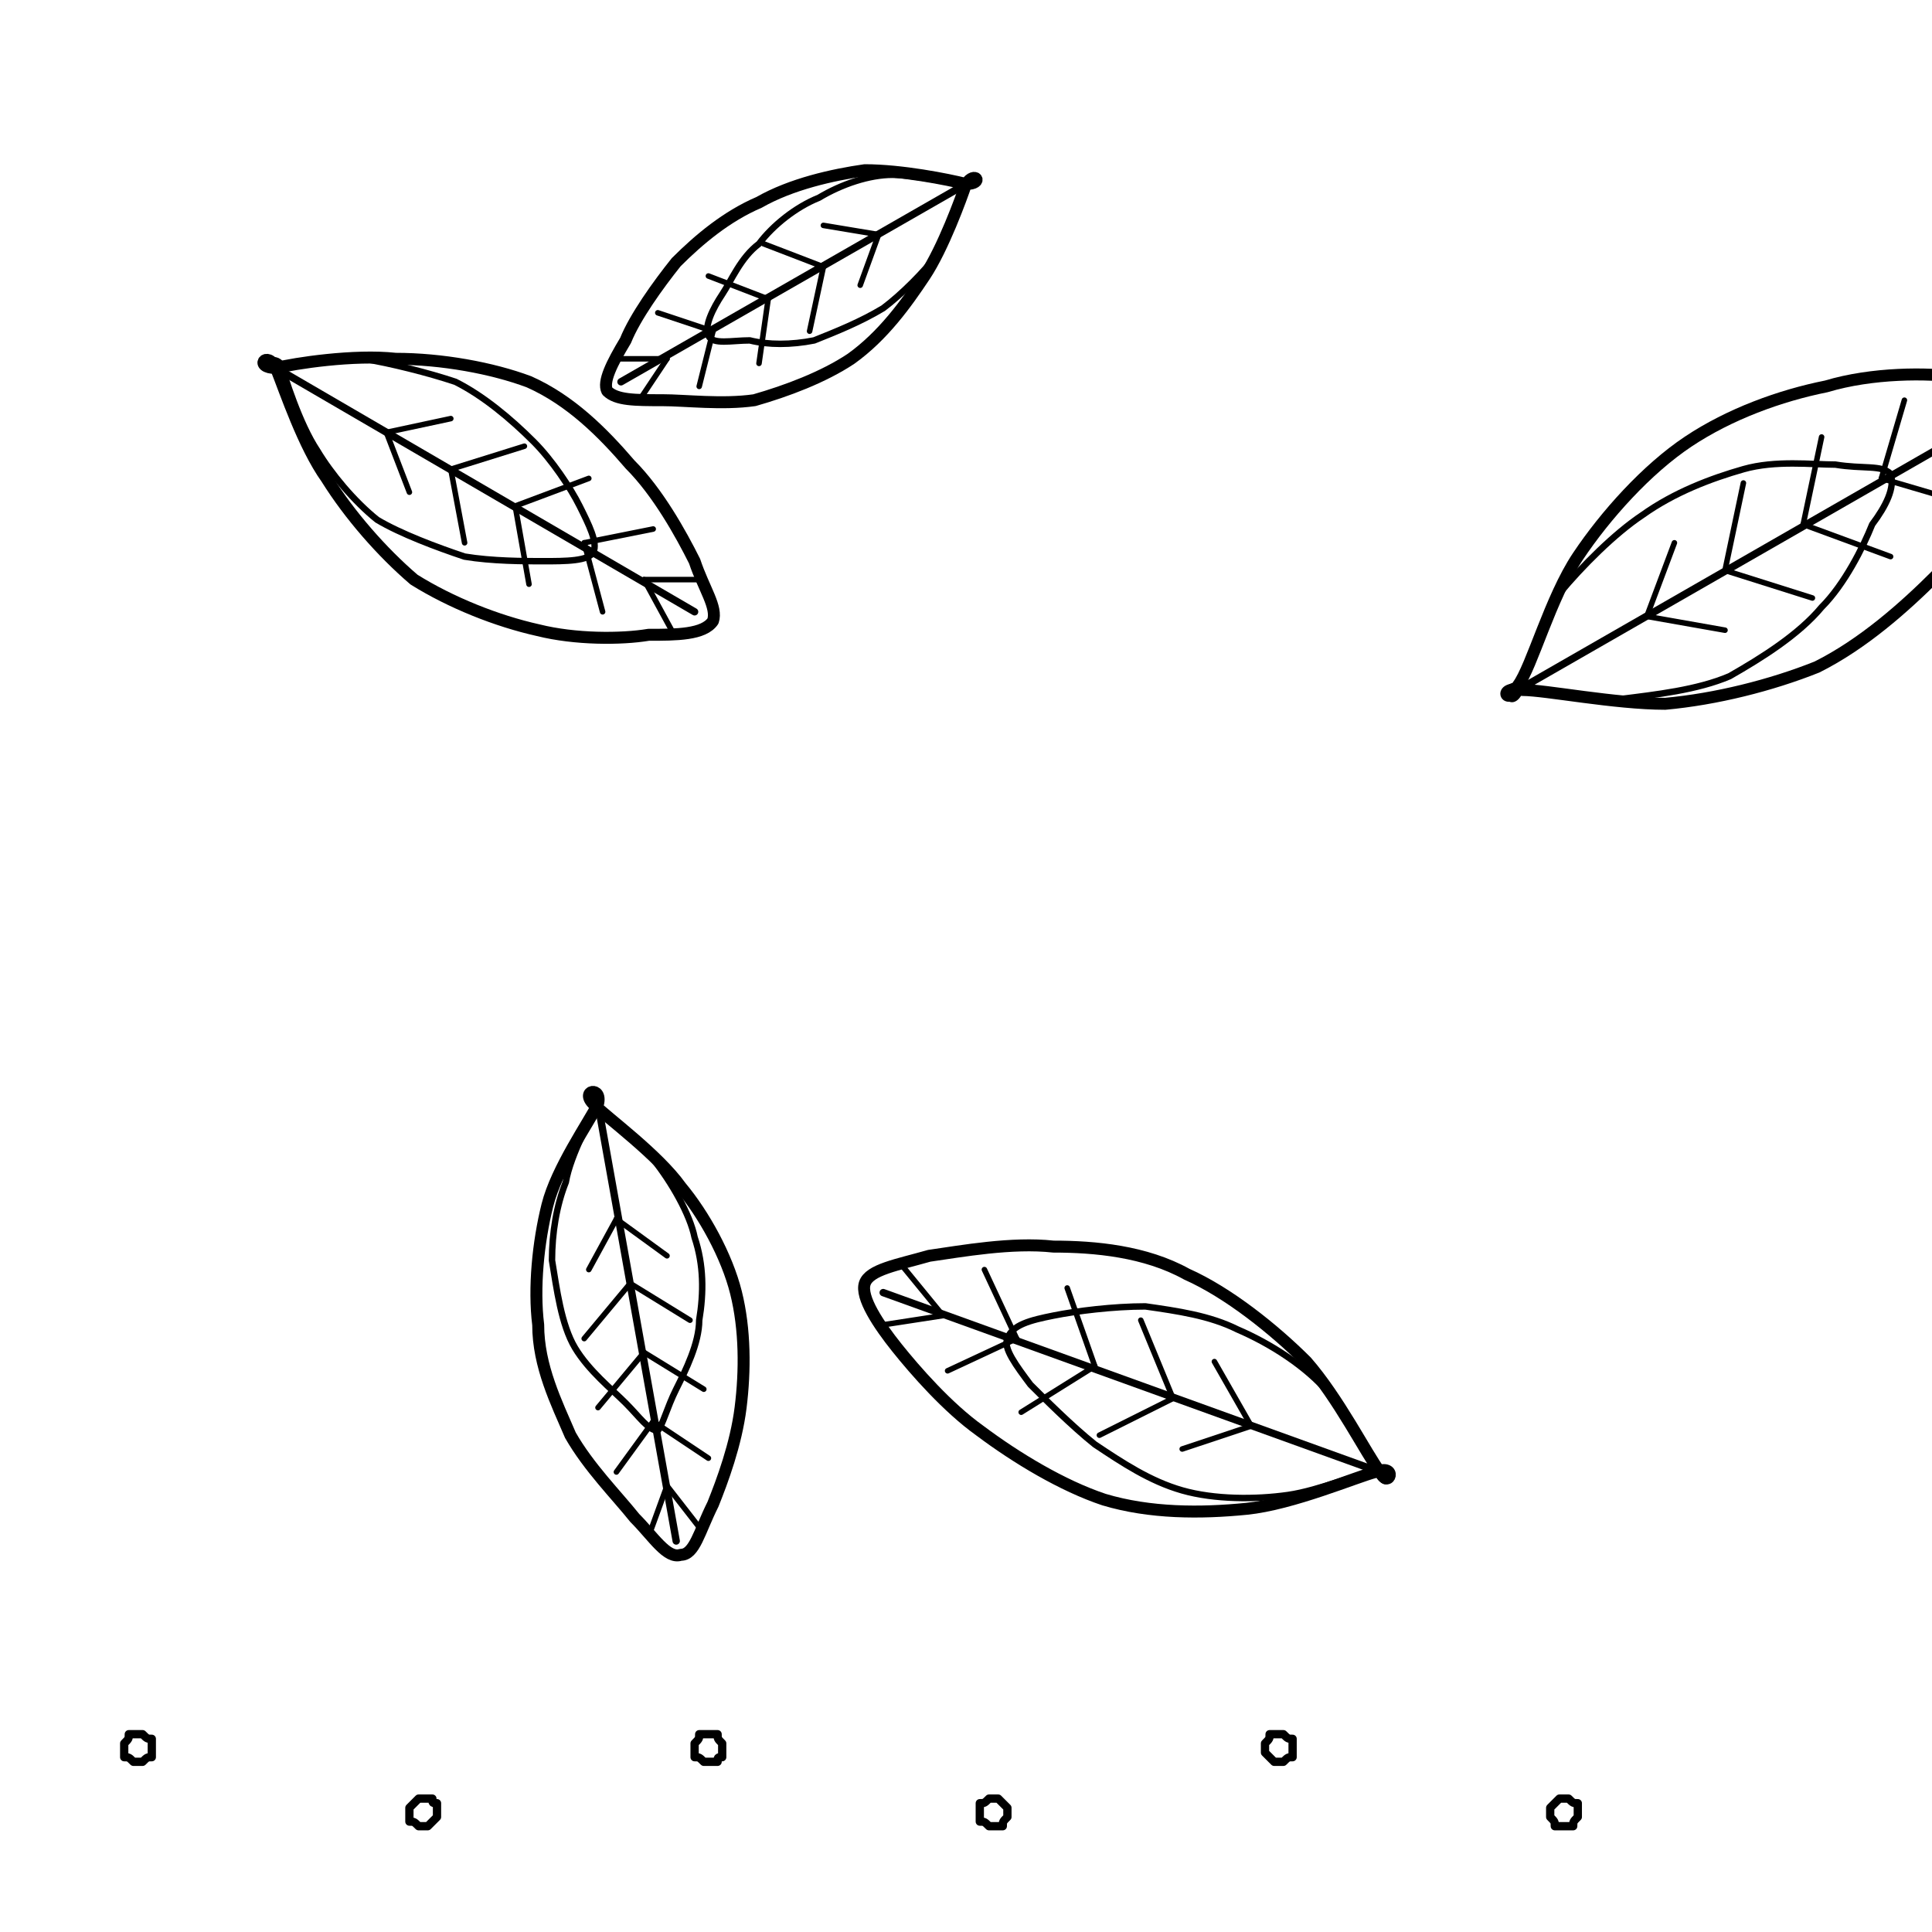
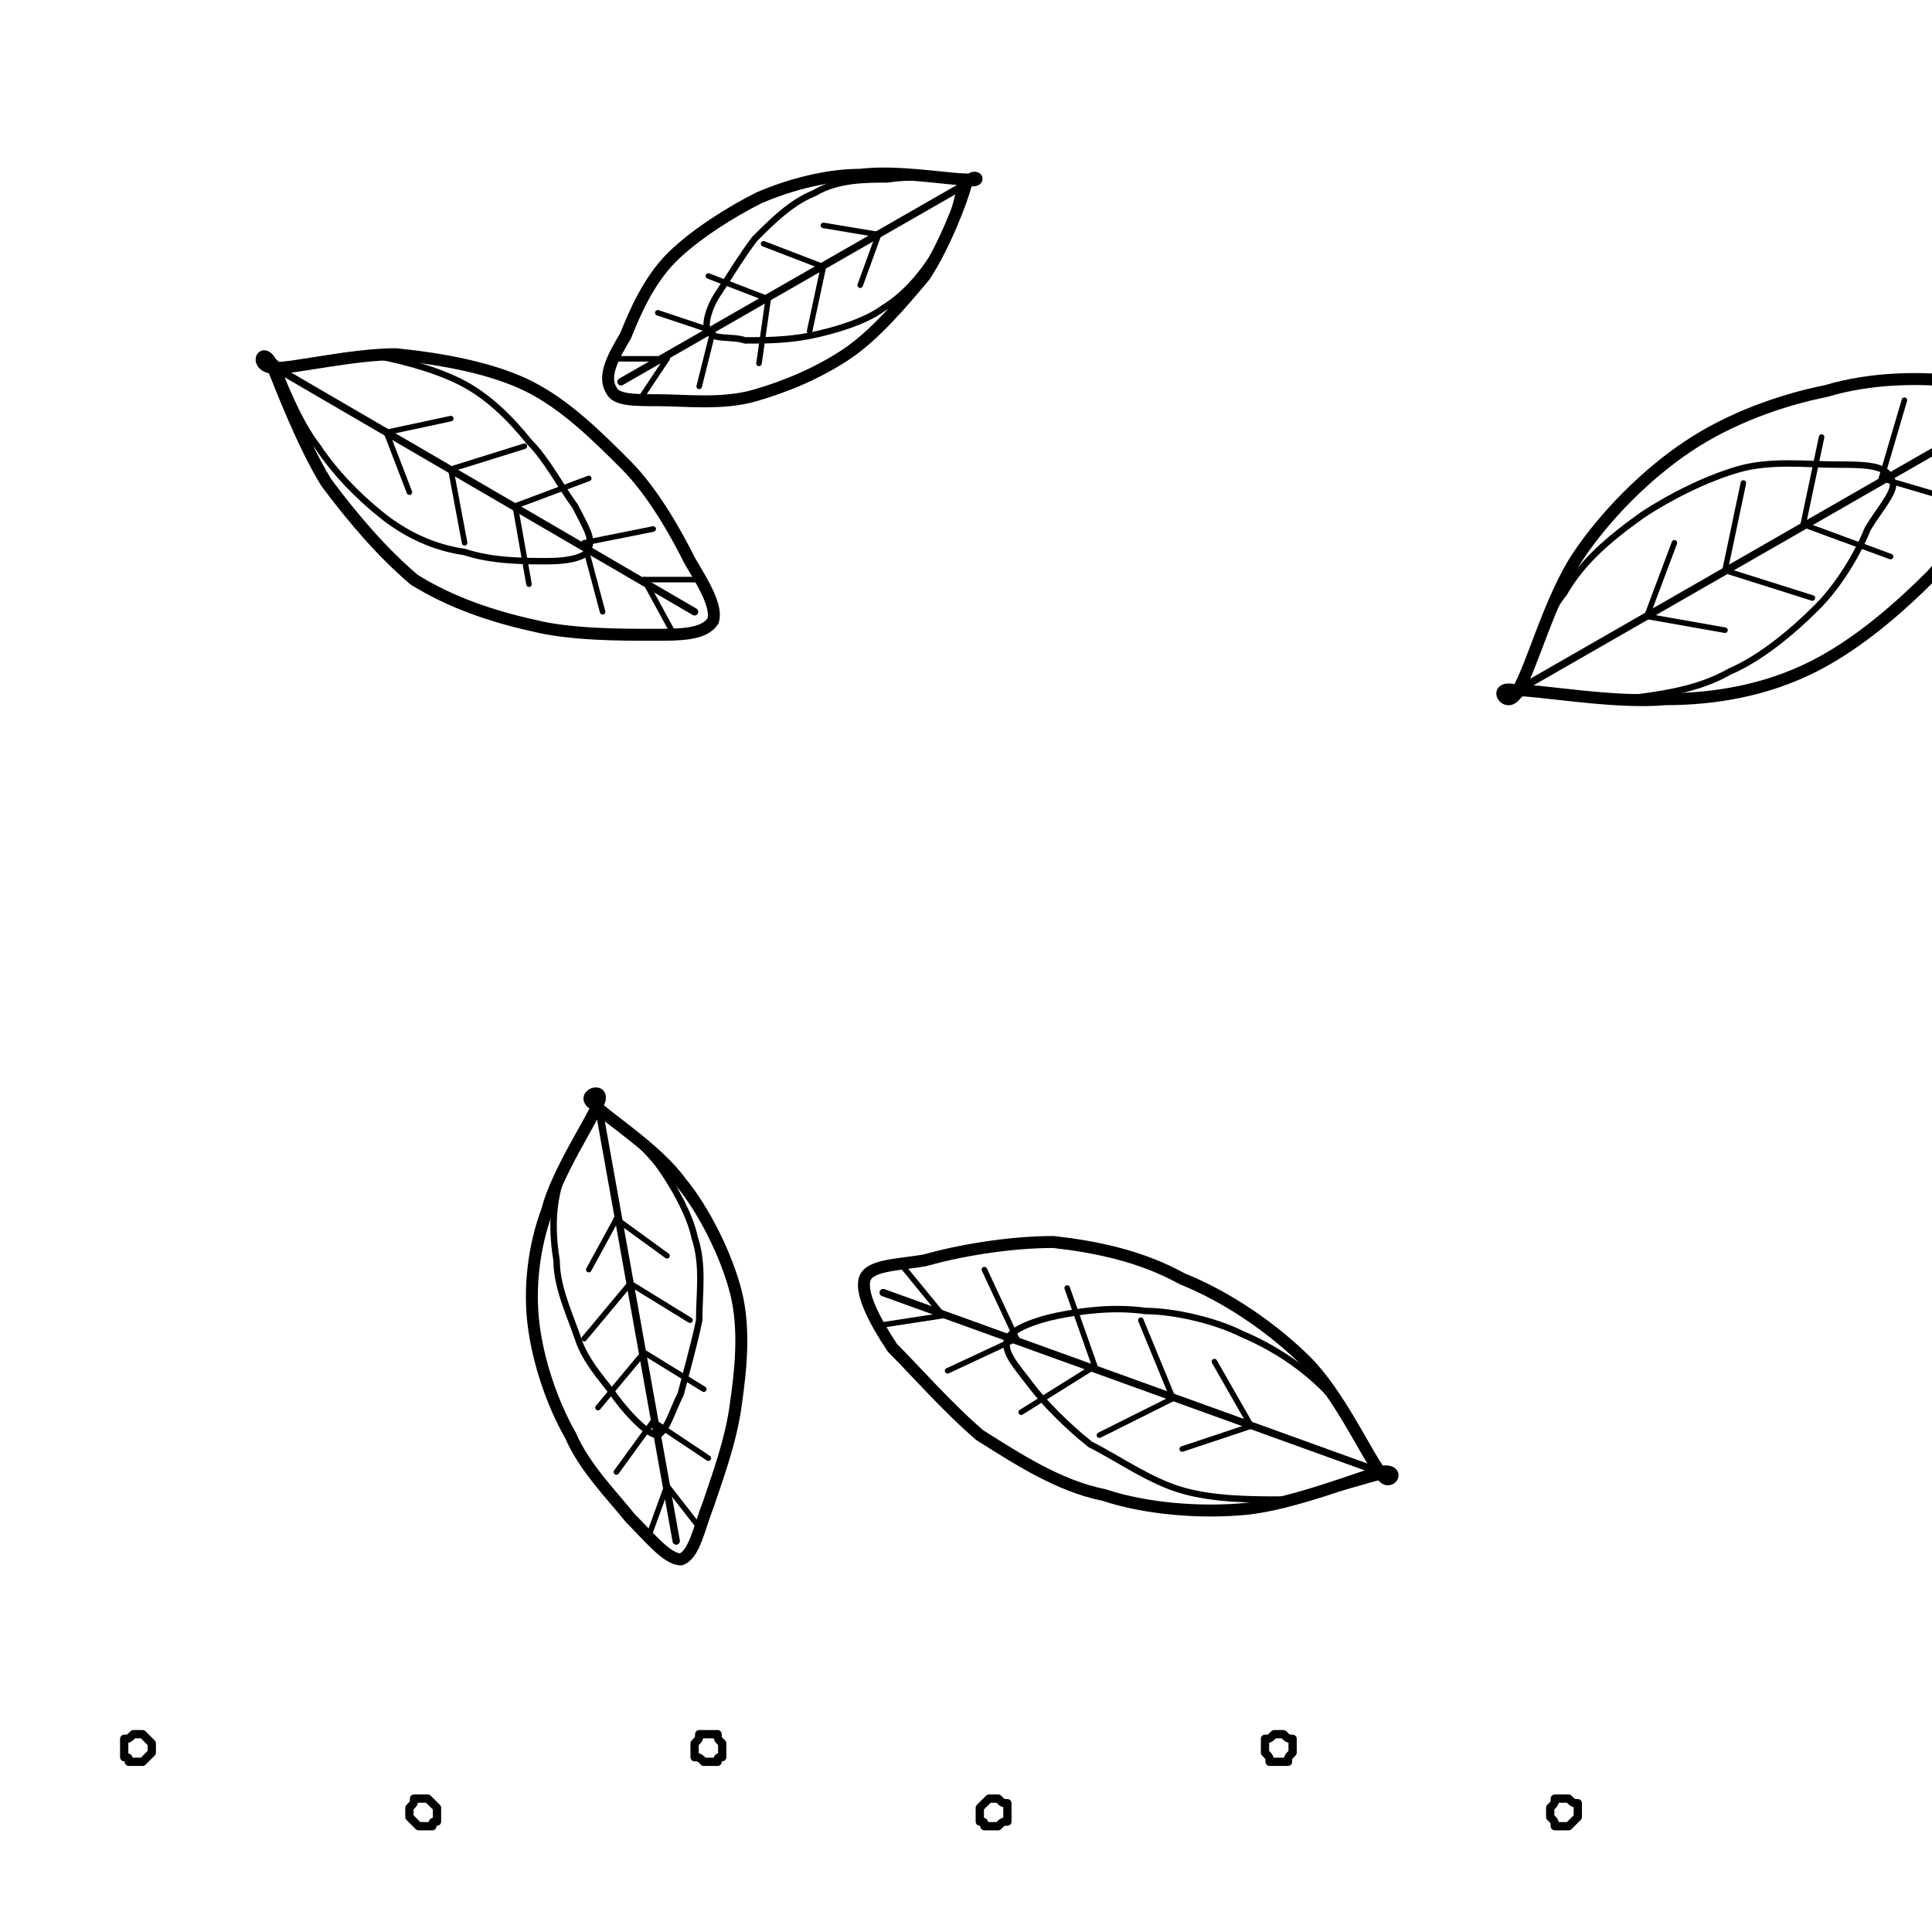
<svg xmlns="http://www.w3.org/2000/svg" viewBox="0 0 420 420" fill="none" stroke="currentColor" stroke-linecap="round" stroke-linejoin="round" aria-hidden="true" focusable="false">
-   <path d="M60 80C64 79 77 77 86 78C96 78 107 80 115 83C124 87 131 94 137 101C143 107 148 116 151 122C153 128 156 132 155 135C153 138 147 138 141 138C135 139 125 139 117 137C108 135 98 131 90 126C83 120 76 112 71 104C66 97 62 85 60 80C58 76 55 80 60 80Z" stroke-width="2.6" />
-   <path d="M60 80C63 80 72 78 79 78C85 79 93 81 99 83C105 86 111 91 116 96C120 100 124 106 126 110C128 114 130 118 129 120C128 122 123 122 118 122C114 122 107 122 101 121C95 119 87 116 82 113C77 109 72 103 69 98C65 92 62 82 61 79C59 77 57 80 60 80Z" stroke-width="1.4" />
+   <path d="M60 80C64 80 77 77 86 77C96 78 107 80 115 84C123 88 130 95 136 101C142 107 147 116 150 122C153 127 156 132 155 135C153 138 148 138 142 138C135 138 124 138 116 136C107 134 98 131 90 126C83 120 77 113 71 105C66 97 61 84 59 79C57 75 55 80 60 80Z" stroke-width="2.6" />
+   <path d="M60 80C63 80 73 77 80 77C86 78 94 80 100 83C106 86 111 91 115 96C119 100 122 106 125 110C127 114 129 117 128 119C128 121 124 122 119 122C114 122 107 122 101 120C94 119 88 116 83 112C78 108 73 103 69 97C65 92 61 82 60 79C58 77 56 80 60 80Z" stroke-width="1.4" />
  <line x1="60" y1="80" x2="151" y2="133" stroke-width="1.6" />
  <line x1="84" y1="94" x2="98" y2="91" stroke-width="1.2" />
  <line x1="84" y1="94" x2="89" y2="107" stroke-width="1.2" />
  <line x1="98" y1="102" x2="114" y2="97" stroke-width="1.2" />
  <line x1="98" y1="102" x2="101" y2="118" stroke-width="1.2" />
  <line x1="112" y1="110" x2="128" y2="104" stroke-width="1.2" />
  <line x1="112" y1="110" x2="115" y2="127" stroke-width="1.2" />
  <line x1="127" y1="118" x2="142" y2="115" stroke-width="1.2" />
  <line x1="127" y1="118" x2="131" y2="133" stroke-width="1.2" />
  <line x1="140" y1="126" x2="153" y2="126" stroke-width="1.2" />
  <line x1="140" y1="126" x2="146" y2="137" stroke-width="1.2" />
-   <path d="M210 40C209 43 205 54 201 60C197 66 192 73 185 78C179 82 171 85 164 87C157 88 149 87 144 87C138 87 134 87 132 85C131 83 133 79 136 74C138 69 143 62 147 57C152 52 158 47 165 44C172 40 181 38 188 37C196 37 206 39 210 40C214 40 212 37 210 40Z" stroke-width="2.6" />
-   <path d="M210 40C209 42 207 50 204 55C201 59 196 64 192 67C187 70 182 72 177 74C172 75 167 75 163 74C159 74 155 75 154 73C153 71 155 67 157 64C159 61 161 56 165 53C168 49 173 45 178 43C183 40 189 38 194 38C199 38 207 40 210 40C213 41 211 37 210 40Z" stroke-width="1.4" />
+   <path d="M210 40C209 44 205 54 201 60C196 66 190 73 184 77C178 81 171 84 164 86C157 88 149 87 143 87C138 87 134 87 133 85C131 82 133 78 136 73C138 68 141 61 146 56C151 51 159 46 165 43C172 40 180 38 187 38C195 37 206 39 210 39C214 40 212 37 210 40Z" stroke-width="2.6" />
+   <path d="M209 40C208 43 207 50 204 54C201 59 197 64 192 67C188 70 181 72 176 73C171 74 166 74 162 74C159 73 155 74 154 72C153 71 154 67 156 64C158 61 161 56 164 52C168 48 172 44 177 42C182 39 188 39 193 39C199 38 207 39 210 40C213 40 210 38 209 40Z" stroke-width="1.4" />
  <line x1="210" y1="40" x2="135" y2="83" stroke-width="1.6" />
  <line x1="191" y1="51" x2="187" y2="62" stroke-width="1.2" />
  <line x1="191" y1="51" x2="179" y2="49" stroke-width="1.2" />
  <line x1="179" y1="58" x2="176" y2="72" stroke-width="1.2" />
  <line x1="179" y1="58" x2="166" y2="53" stroke-width="1.2" />
  <line x1="167" y1="65" x2="165" y2="79" stroke-width="1.2" />
  <line x1="167" y1="65" x2="154" y2="60" stroke-width="1.2" />
  <line x1="155" y1="72" x2="152" y2="84" stroke-width="1.2" />
  <line x1="155" y1="72" x2="143" y2="68" stroke-width="1.2" />
  <line x1="145" y1="78" x2="139" y2="87" stroke-width="1.2" />
  <line x1="145" y1="78" x2="134" y2="78" stroke-width="1.2" />
-   <path d="M330 149C333 145 337 130 343 121C349 112 358 102 367 96C376 90 387 86 397 84C407 81 419 81 426 82C434 82 441 81 442 84C444 88 440 94 436 101C433 107 427 118 421 125C414 132 405 140 395 145C385 149 373 152 362 153C351 153 336 150 331 150C325 149 328 154 330 149Z" stroke-width="2.6" />
-   <path d="M330 151C332 147 335 136 339 129C344 123 351 116 357 112C364 107 372 104 379 102C386 100 394 101 399 101C405 102 409 101 411 103C412 106 410 110 407 114C405 119 401 127 396 132C391 138 383 143 376 147C369 150 360 151 352 152C345 152 333 150 330 149C326 149 328 154 330 151Z" stroke-width="1.4" />
+   <path d="M330 150C333 145 337 130 343 121C349 112 358 103 367 97C376 91 387 87 397 85C407 82 418 82 426 83C433 83 440 82 442 85C444 88 440 95 437 101C433 108 427 117 420 125C413 132 404 140 394 145C384 150 373 152 362 152C351 153 335 150 329 150C324 149 328 155 330 150Z" stroke-width="2.6" />
+   <path d="M331 150C332 147 335 135 340 129C344 122 350 117 357 112C363 108 371 104 378 102C385 100 393 101 399 101C405 101 410 101 411 104C413 106 409 110 406 115C404 120 400 127 395 132C390 137 383 143 376 146C369 150 361 151 353 152C346 153 334 150 331 150C327 149 329 154 331 150Z" stroke-width="1.4" />
  <line x1="330" y1="150" x2="438" y2="88" stroke-width="1.6" />
  <line x1="358" y1="134" x2="364" y2="118" stroke-width="1.2" />
  <line x1="358" y1="134" x2="375" y2="137" stroke-width="1.2" />
  <line x1="375" y1="124" x2="379" y2="105" stroke-width="1.2" />
  <line x1="375" y1="124" x2="394" y2="130" stroke-width="1.2" />
  <line x1="392" y1="114" x2="396" y2="95" stroke-width="1.2" />
  <line x1="392" y1="114" x2="411" y2="121" stroke-width="1.2" />
  <line x1="409" y1="104" x2="414" y2="87" stroke-width="1.2" />
  <line x1="409" y1="104" x2="426" y2="109" stroke-width="1.2" />
  <line x1="425" y1="95" x2="432" y2="82" stroke-width="1.2" />
  <line x1="425" y1="95" x2="440" y2="95" stroke-width="1.2" />
-   <path d="M129 240C132 243 143 251 148 258C153 264 158 273 160 281C162 289 162 298 161 306C160 314 157 322 155 327C152 333 151 338 148 338C145 339 142 334 138 330C134 325 128 319 124 312C121 305 117 297 117 288C116 280 117 270 119 262C121 254 128 244 130 240C131 236 126 237 129 240Z" stroke-width="2.6" />
-   <path d="M129 240C132 242 139 248 142 252C146 257 150 264 151 269C153 275 153 281 152 287C152 292 149 298 147 302C145 306 144 310 143 311C141 311 139 308 136 305C133 302 128 298 125 293C122 288 121 280 120 274C120 268 121 262 123 257C124 251 129 242 130 240C131 237 127 238 129 240Z" stroke-width="1.4" />
+   <path d="M129 240C132 243 143 250 148 257C153 263 158 273 160 281C162 289 161 298 160 305C159 313 156 321 154 327C152 332 151 338 148 339C145 339 141 334 137 330C133 325 127 319 124 312C120 305 117 296 116 288C115 280 116 271 119 263C121 255 129 243 130 240C132 236 126 238 129 240Z" stroke-width="2.6" />
+   <path d="M129 240C132 242 139 248 143 253C146 257 150 264 151 269C153 275 152 281 152 287C151 292 149 299 148 303C146 307 145 311 143 312C141 312 137 308 134 304C132 301 128 297 126 292C124 286 121 280 121 274C120 268 120 262 122 256C123 251 128 243 130 240C131 238 127 238 129 240Z" stroke-width="1.4" />
  <line x1="130" y1="240" x2="147" y2="335" stroke-width="1.6" />
  <line x1="134" y1="265" x2="145" y2="273" stroke-width="1.2" />
  <line x1="134" y1="265" x2="128" y2="276" stroke-width="1.2" />
  <line x1="137" y1="279" x2="150" y2="287" stroke-width="1.2" />
  <line x1="137" y1="279" x2="127" y2="291" stroke-width="1.2" />
  <line x1="140" y1="294" x2="153" y2="302" stroke-width="1.2" />
  <line x1="140" y1="294" x2="130" y2="306" stroke-width="1.2" />
  <line x1="142" y1="309" x2="154" y2="317" stroke-width="1.2" />
  <line x1="142" y1="309" x2="134" y2="320" stroke-width="1.2" />
  <line x1="145" y1="323" x2="152" y2="332" stroke-width="1.2" />
  <line x1="145" y1="323" x2="141" y2="334" stroke-width="1.2" />
-   <path d="M299 320C295 321 281 327 271 328C261 329 250 329 240 326C231 323 221 317 213 311C206 306 199 298 195 293C191 288 187 282 188 279C189 276 195 275 202 273C209 272 220 270 229 271C238 271 249 272 258 277C267 281 277 289 284 296C291 304 297 316 300 320C302 324 304 318 299 320Z" stroke-width="2.6" />
-   <path d="M299 320C296 320 287 324 280 325C273 326 264 326 257 324C250 322 244 318 238 314C233 310 227 304 224 301C221 297 218 293 219 291C220 288 224 287 229 286C234 285 242 284 249 284C256 285 263 286 269 289C276 292 284 297 289 303C294 308 298 318 300 321C302 324 303 319 299 320Z" stroke-width="1.4" />
+   <path d="M300 320C296 321 281 327 271 328C261 329 249 328 240 325C230 323 221 317 213 312C206 306 199 298 194 293C190 287 187 281 188 278C189 275 195 275 201 274C208 272 219 270 229 270C238 271 248 273 257 278C267 282 277 289 284 296C291 303 297 316 300 320C302 324 305 319 300 320Z" stroke-width="2.6" />
+   <path d="M300 321C296 322 287 325 279 326C272 326 264 326 257 324C250 322 243 317 237 314C232 310 227 305 224 301C221 297 218 294 219 291C220 289 225 287 230 286C235 285 242 284 249 285C255 285 264 287 270 290C277 293 283 297 288 302C293 307 298 318 300 321C302 324 303 320 300 321Z" stroke-width="1.4" />
  <line x1="300" y1="320" x2="192" y2="281" stroke-width="1.6" />
  <line x1="272" y1="310" x2="257" y2="315" stroke-width="1.2" />
  <line x1="272" y1="310" x2="264" y2="296" stroke-width="1.2" />
  <line x1="255" y1="304" x2="239" y2="312" stroke-width="1.2" />
  <line x1="255" y1="304" x2="248" y2="287" stroke-width="1.2" />
  <line x1="238" y1="297" x2="222" y2="307" stroke-width="1.2" />
  <line x1="238" y1="297" x2="232" y2="280" stroke-width="1.2" />
  <line x1="221" y1="291" x2="206" y2="298" stroke-width="1.2" />
  <line x1="221" y1="291" x2="214" y2="276" stroke-width="1.2" />
  <line x1="205" y1="286" x2="192" y2="288" stroke-width="1.2" />
  <line x1="205" y1="286" x2="196" y2="275" stroke-width="1.2" />
-   <path d="M33 380C33 380 33 381 33 382C32 382 32 382 31 383C31 383 30 383 30 383C29 383 29 383 29 383C28 382 28 382 27 382C27 381 27 381 27 380C27 380 27 379 27 379C28 378 28 378 28 377C29 377 29 377 30 377C30 377 31 377 31 377C32 378 32 378 33 378C33 379 33 379 33 380Z" stroke-width="1.8" />
-   <path d="M95 394C95 394 95 395 95 395C94 396 94 396 93 397C93 397 92 397 92 397C91 397 91 397 91 397C90 396 90 396 89 396C89 395 89 395 89 394C89 394 89 393 89 393C90 392 90 392 91 391C91 391 92 391 92 391C93 391 93 391 94 391C94 392 94 392 95 392C95 393 95 393 95 394Z" stroke-width="1.8" />
-   <path d="M157 380C157 380 157 381 157 382C156 382 156 382 156 383C155 383 155 383 154 383C154 383 153 383 153 383C152 382 152 382 151 382C151 381 151 381 151 380C151 380 151 379 151 379C152 378 152 378 152 377C153 377 153 377 154 377C154 377 155 377 156 377C156 378 156 378 157 379C157 379 157 379 157 380Z" stroke-width="1.8" />
-   <path d="M219 394C219 395 219 395 219 395C218 396 218 396 218 397C217 397 216 397 216 397C215 397 215 397 215 397C214 396 214 396 213 396C213 395 213 394 213 394C213 393 213 393 213 392C214 392 214 392 215 391C215 391 216 391 216 391C217 391 217 391 217 391C218 392 218 392 219 393C219 393 219 394 219 394Z" stroke-width="1.8" />
-   <path d="M281 380C281 381 281 381 281 382C280 382 280 382 279 383C279 383 279 383 278 383C278 383 277 383 277 383C276 382 276 382 275 381C275 381 275 380 275 380C275 379 275 379 275 379C276 378 276 378 276 377C277 377 277 377 278 377C278 377 279 377 279 377C280 378 280 378 281 378C281 379 281 380 281 380Z" stroke-width="1.8" />
-   <path d="M343 394C343 395 343 395 343 395C342 396 342 396 342 397C341 397 341 397 340 397C340 397 339 397 338 397C338 396 338 396 337 395C337 395 337 394 337 394C337 394 337 393 337 393C338 392 338 392 339 391C339 391 340 391 340 391C341 391 341 391 341 391C342 392 342 392 343 392C343 393 343 394 343 394Z" stroke-width="1.8" />
+   <path d="M33 380C33 381 33 381 33 381C32 382 32 382 31 383C31 383 31 383 30 383C30 383 29 383 28 383C28 382 28 382 27 382C27 381 27 380 27 380C27 379 27 379 27 378C28 378 28 378 29 377C29 377 30 377 30 377C30 377 31 377 31 377C32 378 32 378 33 379C33 379 33 380 33 380Z" stroke-width="1.8" />
+   <path d="M95 394C95 395 95 395 95 396C94 396 94 396 94 397C93 397 92 397 92 397C91 397 91 397 91 397C90 396 90 396 89 395C89 395 89 395 89 394C89 394 89 393 89 393C90 392 90 392 90 391C91 391 92 391 92 391C93 391 93 391 93 391C94 392 94 392 95 393C95 393 95 394 95 394Z" stroke-width="1.8" />
+   <path d="M157 380C157 381 157 381 157 382C156 382 156 382 156 383C155 383 155 383 154 383C154 383 153 383 153 383C152 382 152 382 151 382C151 381 151 381 151 380C151 379 151 379 151 379C152 378 152 378 152 377C153 377 154 377 154 377C155 377 155 377 156 377C156 378 156 378 157 379C157 379 157 380 157 380Z" stroke-width="1.8" />
+   <path d="M219 394C219 395 219 395 219 396C218 396 218 396 217 397C217 397 217 397 216 397C216 397 215 397 214 397C214 396 214 396 213 396C213 395 213 394 213 394C213 394 213 393 213 393C214 392 214 392 215 391C215 391 216 391 216 391C217 391 217 391 217 391C218 392 218 392 219 392C219 393 219 394 219 394Z" stroke-width="1.8" />
+   <path d="M281 380C281 381 281 381 281 381C280 382 280 382 280 383C279 383 279 383 278 383C278 383 277 383 276 383C276 382 276 382 275 381C275 381 275 380 275 380C275 379 275 379 275 378C276 378 276 378 277 377C277 377 277 377 278 377C278 377 279 377 279 377C280 378 280 378 281 378C281 379 281 380 281 380Z" stroke-width="1.8" />
+   <path d="M343 394C343 395 343 395 343 395C342 396 342 396 341 397C341 397 341 397 340 397C340 397 339 397 338 397C338 396 338 396 337 395C337 395 337 395 337 394C337 394 337 393 337 393C338 392 338 392 338 391C339 391 340 391 340 391C341 391 341 391 341 391C342 392 342 392 343 392C343 393 343 394 343 394Z" stroke-width="1.8" />
</svg>
